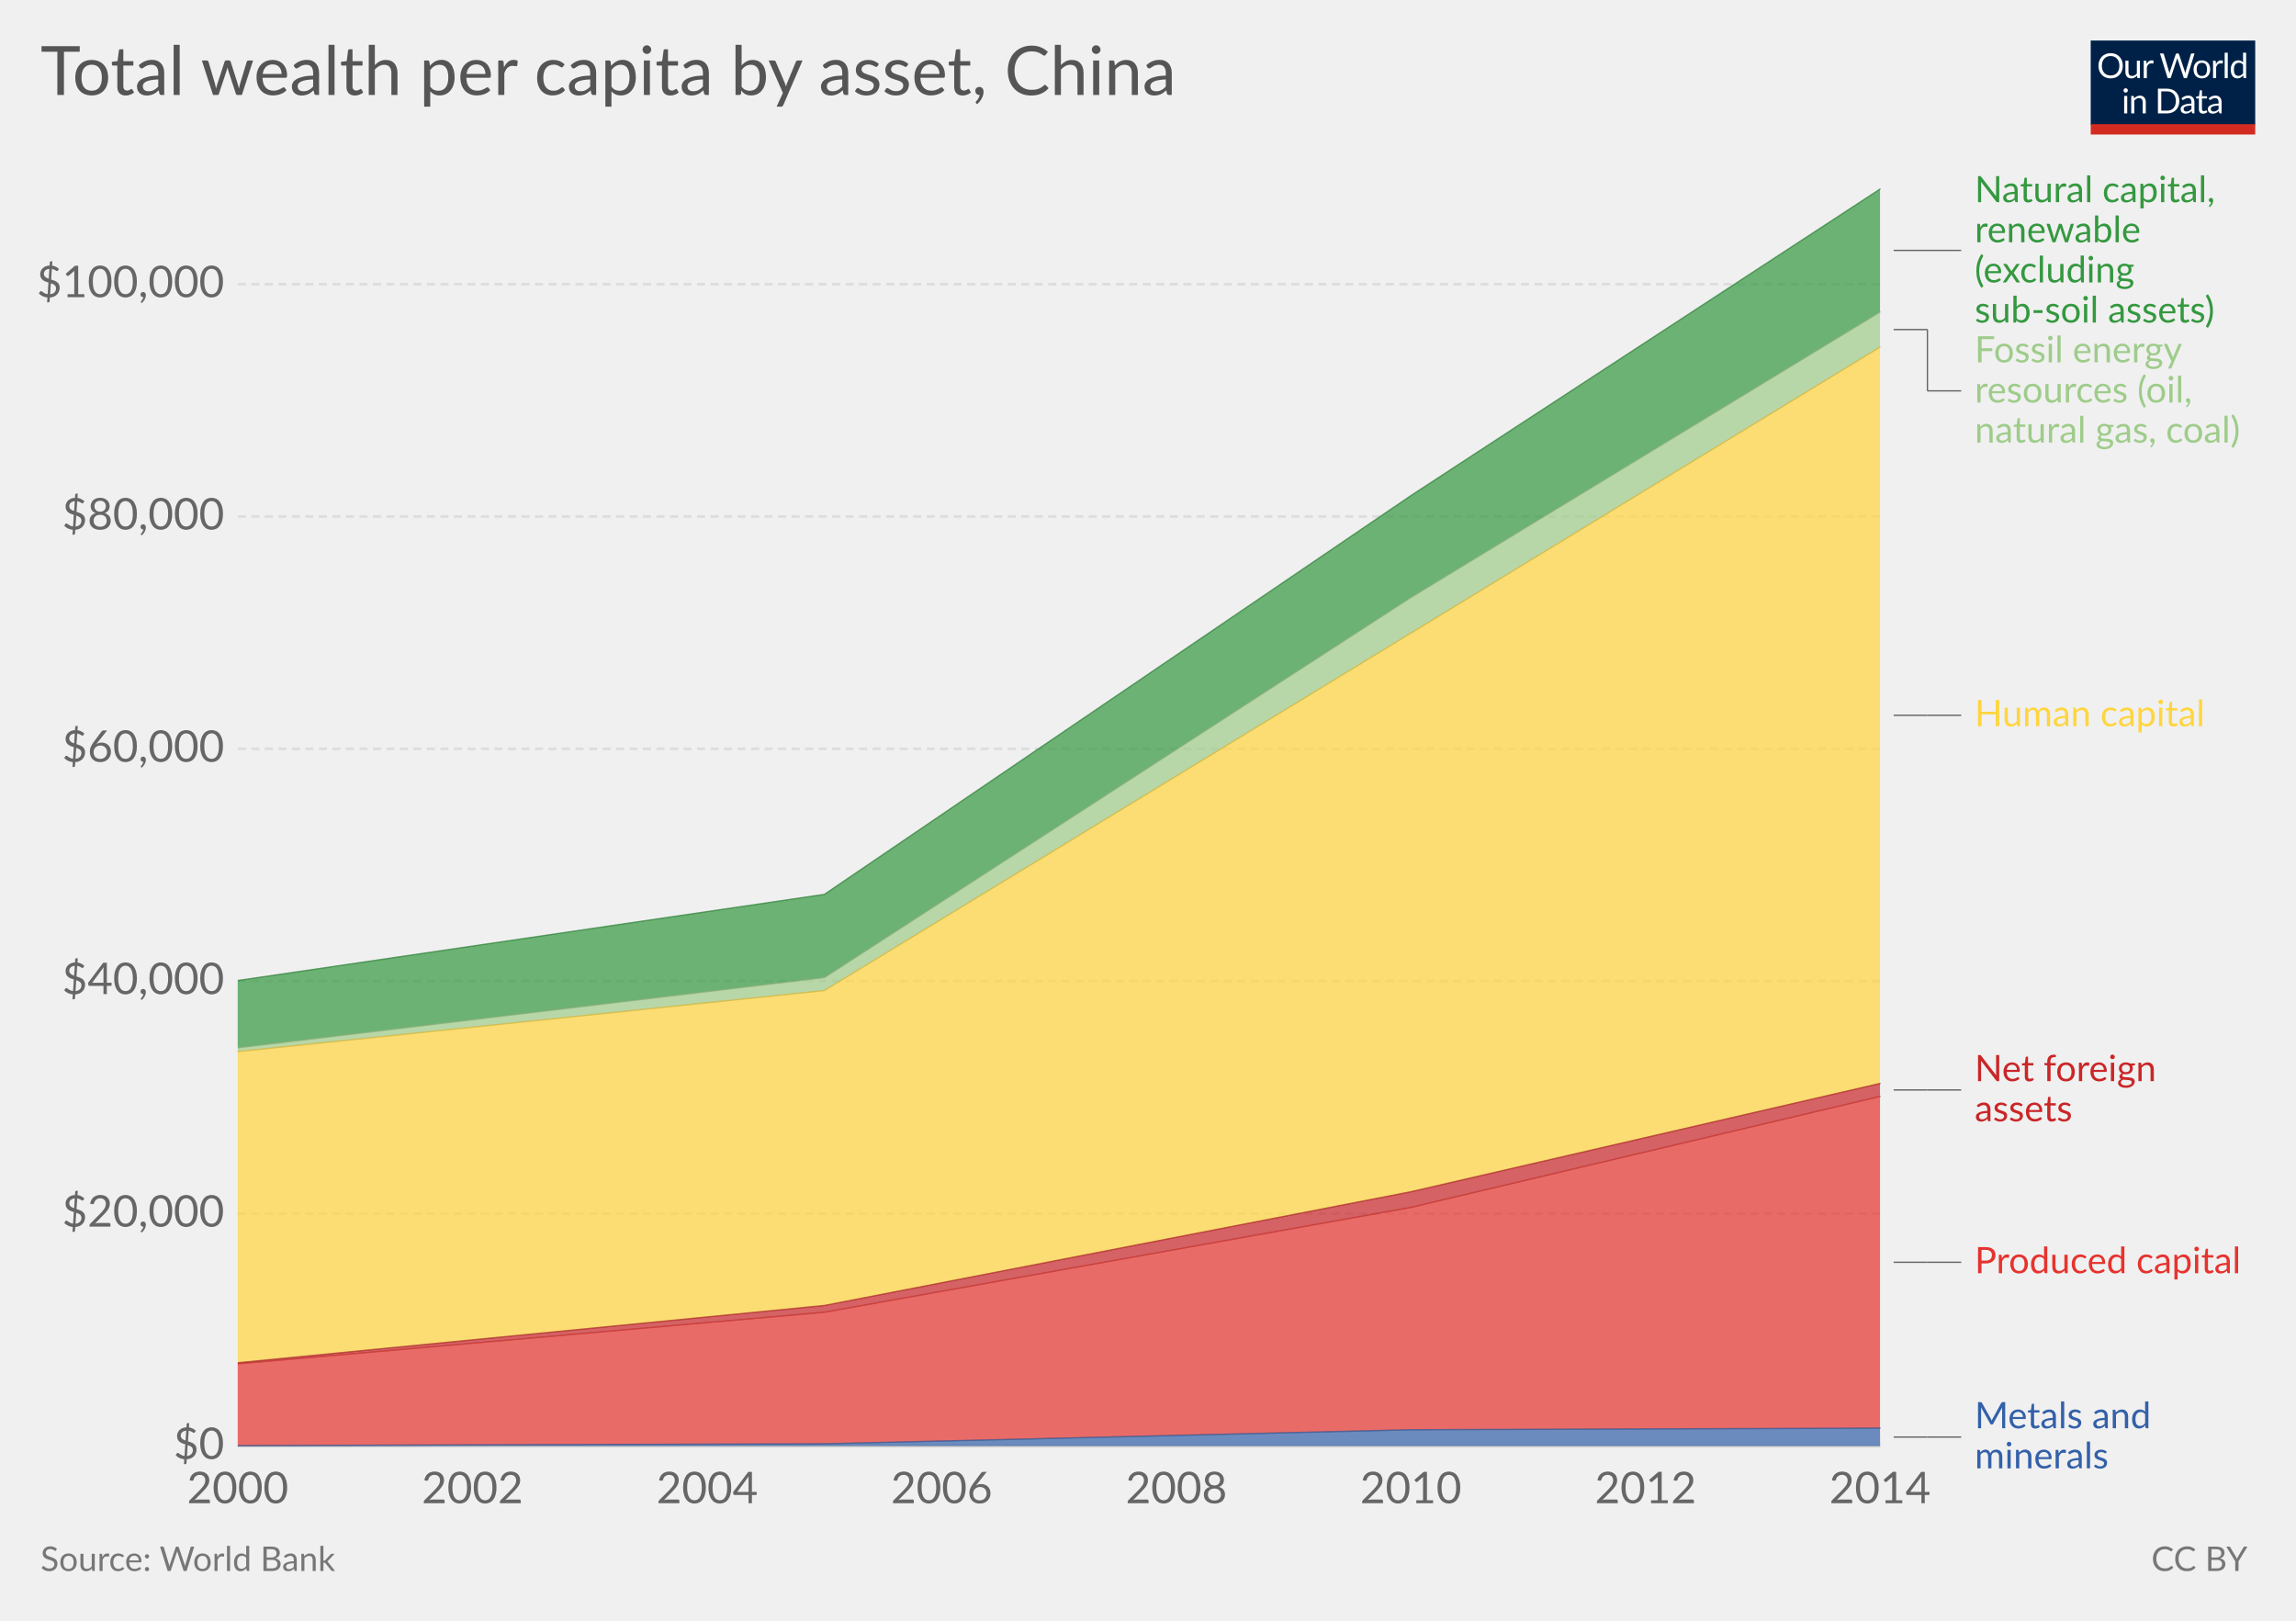
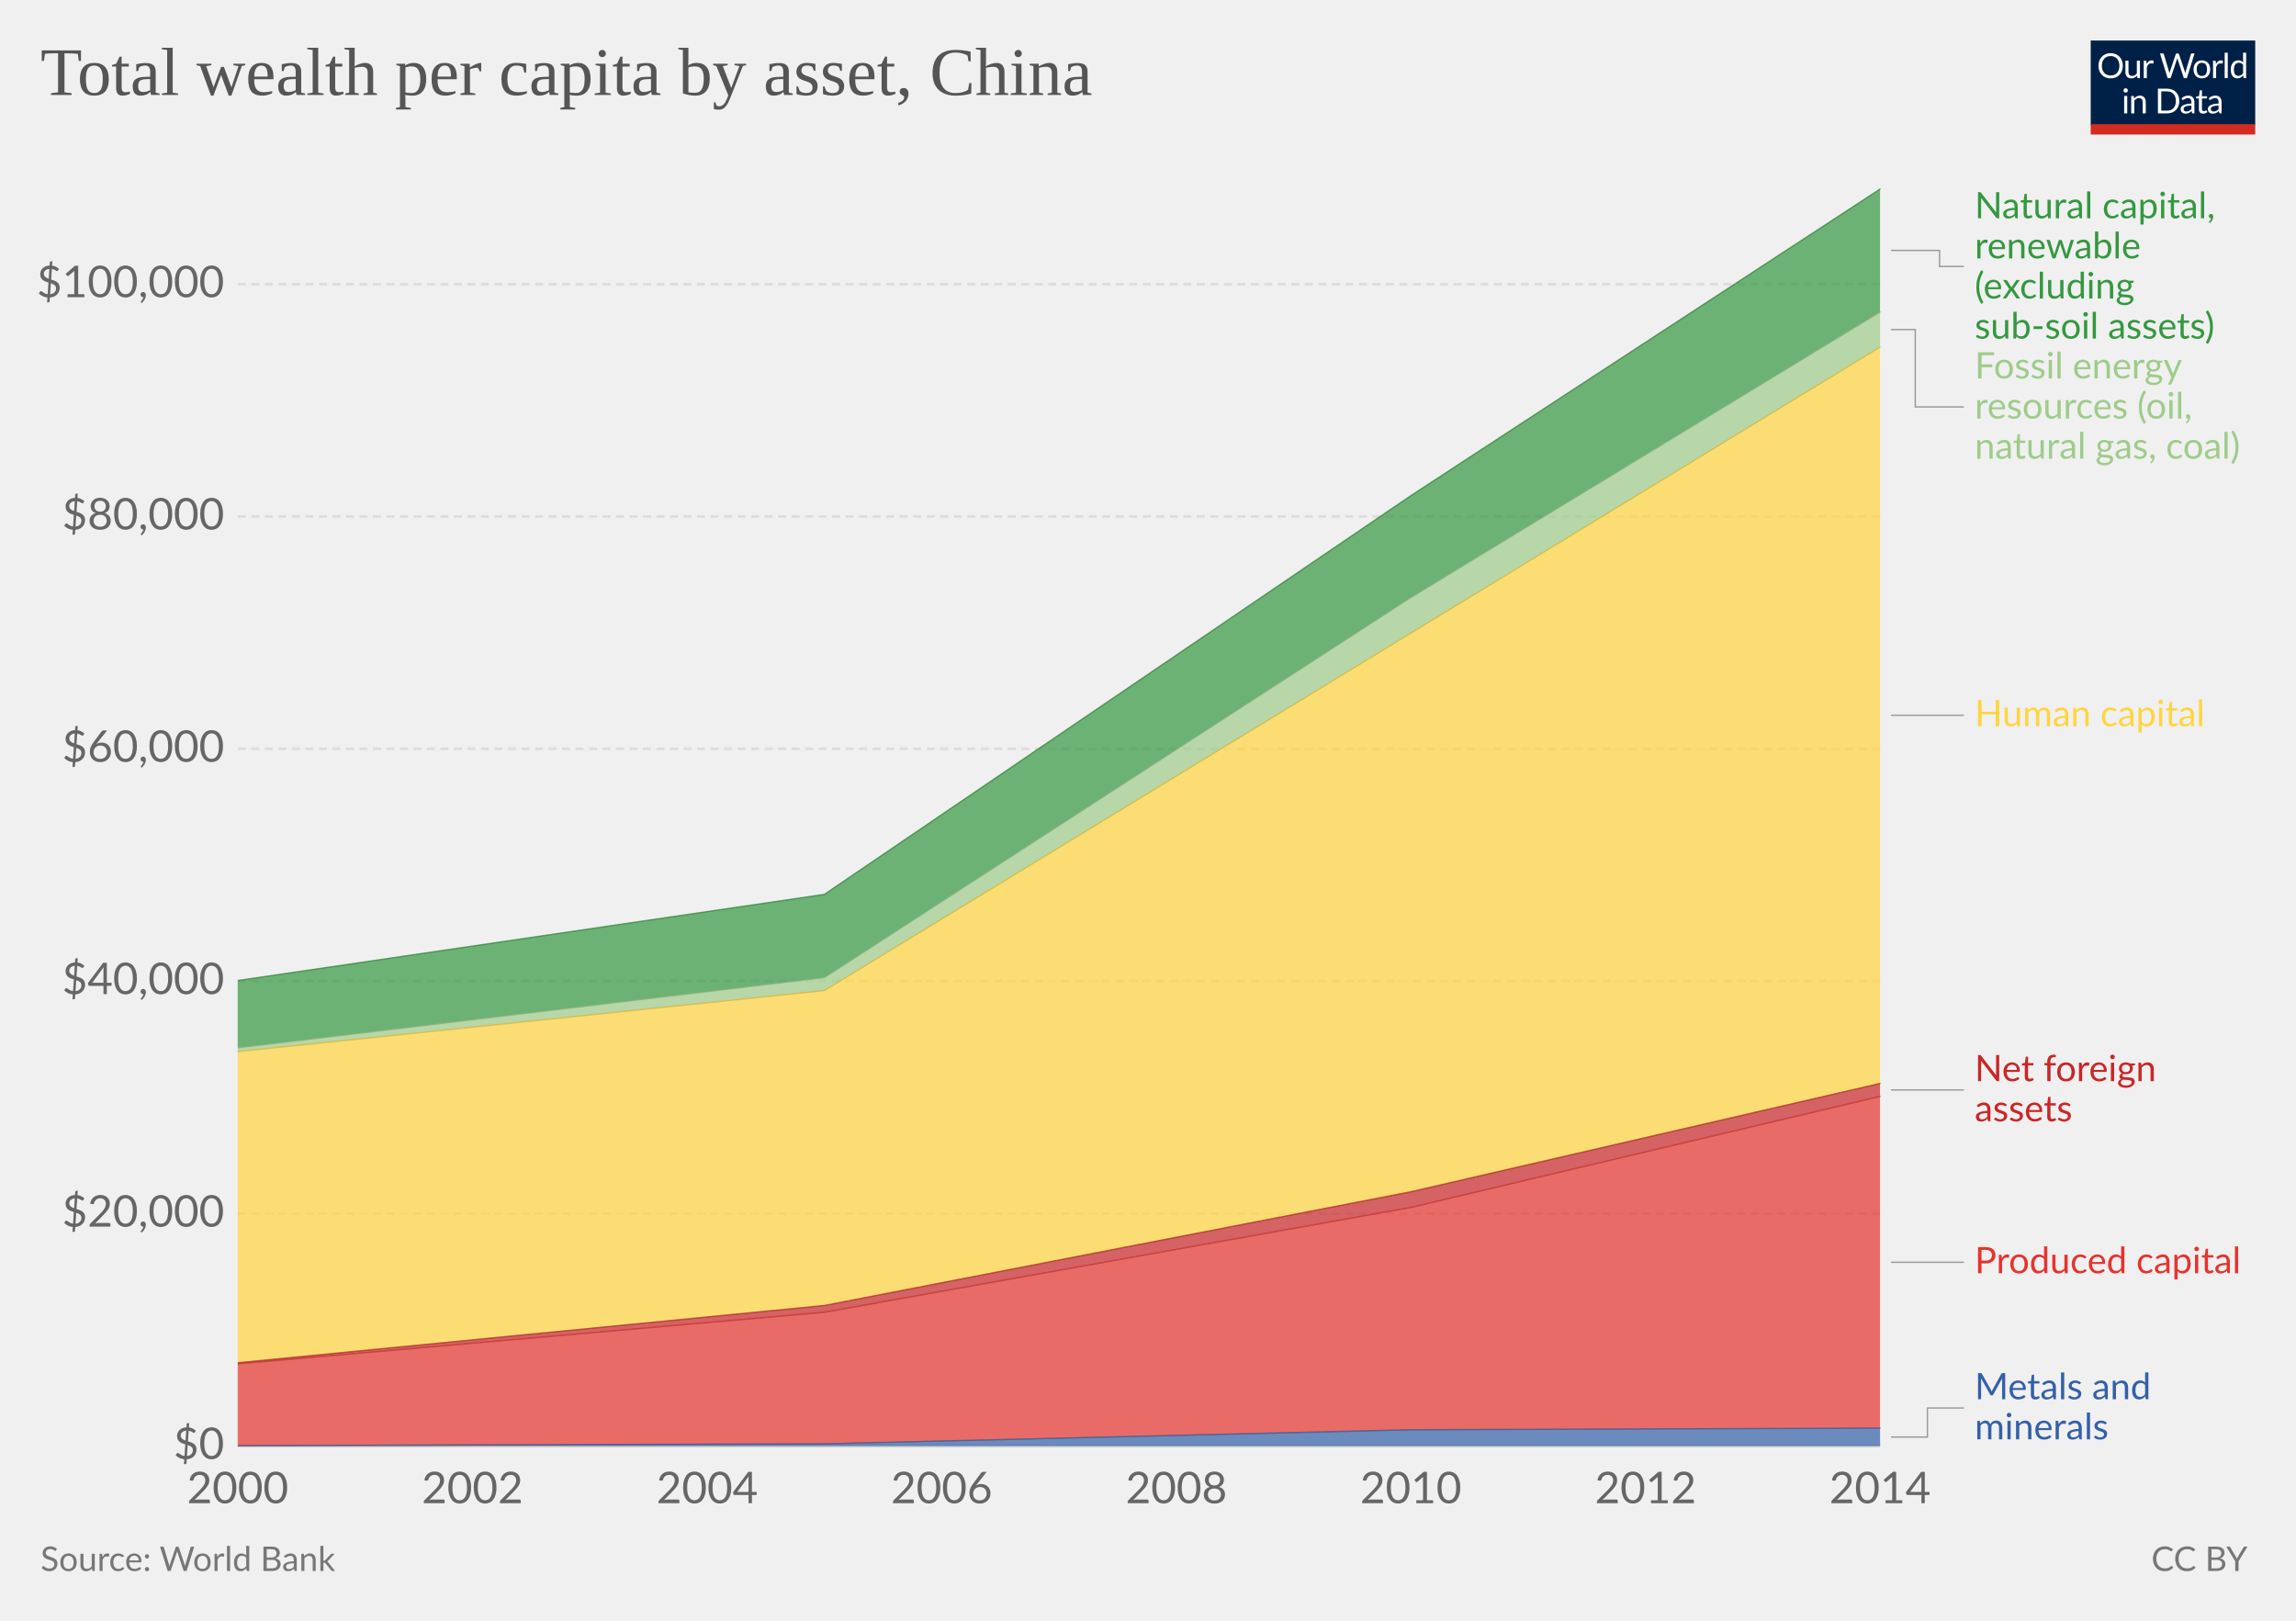
<svg xmlns="http://www.w3.org/2000/svg" version="1.1" style="font-family:Lato, 'Helvetica Neue', Helvetica, Arial, sans-serif;font-size:18px;background-color:white;text-rendering:optimizeLegibility;-webkit-font-smoothing:antialiased" width="850" height="600">
  <g class="HeaderView">
    <g transform="translate(774, 15) scale(0.29)">
      <svg width="210" height="120" viewBox="0 0 210 120" fill="none">
        <g clip-path="url(#clip0)">
          <path d="M0 0H210V107.89H0V0Z" fill="#002147" />
          <path d="M40.979 32.248C40.979 34.609 40.605 36.78 39.857 38.76C39.109 40.725 38.053 42.419 36.689 43.842C35.325 45.265 33.682 46.372 31.761 47.164C29.854 47.941 27.742 48.33 25.425 48.33C23.107 48.33 20.995 47.941 19.089 47.164C17.182 46.372 15.547 45.265 14.183 43.842C12.819 42.419 11.763 40.725 11.015 38.76C10.267 36.78 9.893 34.609 9.893 32.248C9.893 29.887 10.267 27.723 11.015 25.758C11.763 23.778 12.819 22.077 14.183 20.654C15.547 19.217 17.182 18.102 19.089 17.31C20.995 16.518 23.107 16.122 25.425 16.122C27.742 16.122 29.854 16.518 31.761 17.31C33.682 18.102 35.325 19.217 36.689 20.654C38.053 22.077 39.109 23.778 39.857 25.758C40.605 27.723 40.979 29.887 40.979 32.248ZM36.601 32.248C36.601 30.312 36.337 28.574 35.809 27.034C35.281 25.494 34.533 24.196 33.565 23.14C32.597 22.069 31.423 21.248 30.045 20.676C28.666 20.104 27.126 19.818 25.425 19.818C23.738 19.818 22.205 20.104 20.827 20.676C19.448 21.248 18.267 22.069 17.285 23.14C16.317 24.196 15.569 25.494 15.041 27.034C14.513 28.574 14.249 30.312 14.249 32.248C14.249 34.184 14.513 35.922 15.041 37.462C15.569 38.987 16.317 40.285 17.285 41.356C18.267 42.412 19.448 43.226 20.827 43.798C22.205 44.355 23.738 44.634 25.425 44.634C27.126 44.634 28.666 44.355 30.045 43.798C31.423 43.226 32.597 42.412 33.565 41.356C34.533 40.285 35.281 38.987 35.809 37.462C36.337 35.922 36.601 34.184 36.601 32.248ZM62.823 25.714V48H60.491C59.934 48 59.582 47.729 59.435 47.186L59.127 44.788C58.159 45.859 57.074 46.724 55.871 47.384C54.669 48.029 53.29 48.352 51.735 48.352C50.518 48.352 49.44 48.154 48.501 47.758C47.577 47.347 46.8 46.775 46.169 46.042C45.539 45.309 45.062 44.421 44.739 43.38C44.431 42.339 44.277 41.187 44.277 39.926V25.714H48.193V39.926C48.193 41.613 48.575 42.918 49.337 43.842C50.115 44.766 51.295 45.228 52.879 45.228C54.038 45.228 55.116 44.957 56.113 44.414C57.125 43.857 58.057 43.094 58.907 42.126V25.714H62.823ZM71.43 30.18C72.135 28.655 73 27.467 74.027 26.616C75.053 25.751 76.307 25.318 77.789 25.318C78.258 25.318 78.705 25.369 79.131 25.472C79.571 25.575 79.959 25.736 80.297 25.956L80.011 28.882C79.923 29.249 79.703 29.432 79.351 29.432C79.145 29.432 78.845 29.388 78.449 29.3C78.053 29.212 77.605 29.168 77.107 29.168C76.403 29.168 75.772 29.271 75.215 29.476C74.672 29.681 74.181 29.989 73.741 30.4C73.315 30.796 72.927 31.295 72.575 31.896C72.237 32.483 71.929 33.157 71.651 33.92V48H67.713V25.714H69.957C70.382 25.714 70.675 25.795 70.837 25.956C70.998 26.117 71.108 26.396 71.167 26.792L71.43 30.18ZM132.589 16.474L122.755 48H118.927L110.941 23.954C110.867 23.719 110.794 23.47 110.721 23.206C110.662 22.942 110.596 22.663 110.523 22.37C110.449 22.663 110.376 22.942 110.303 23.206C110.23 23.47 110.156 23.719 110.083 23.954L102.053 48H98.225L88.391 16.474H91.933C92.314 16.474 92.629 16.569 92.879 16.76C93.143 16.951 93.311 17.193 93.385 17.486L99.897 39.398C99.999 39.794 100.095 40.219 100.183 40.674C100.285 41.129 100.381 41.613 100.469 42.126C100.571 41.613 100.674 41.129 100.777 40.674C100.894 40.205 101.019 39.779 101.151 39.398L108.565 17.486C108.653 17.237 108.821 17.009 109.071 16.804C109.335 16.584 109.65 16.474 110.017 16.474H111.249C111.63 16.474 111.938 16.569 112.173 16.76C112.407 16.951 112.583 17.193 112.701 17.486L120.093 39.398C120.225 39.779 120.342 40.19 120.445 40.63C120.562 41.07 120.672 41.532 120.775 42.016C120.848 41.532 120.929 41.07 121.017 40.63C121.105 40.19 121.2 39.779 121.303 39.398L127.837 17.486C127.91 17.222 128.072 16.987 128.321 16.782C128.585 16.577 128.9 16.474 129.267 16.474H132.589ZM141.94 25.362C143.568 25.362 145.034 25.633 146.34 26.176C147.645 26.719 148.76 27.489 149.684 28.486C150.608 29.483 151.312 30.693 151.796 32.116C152.294 33.524 152.544 35.101 152.544 36.846C152.544 38.606 152.294 40.19 151.796 41.598C151.312 43.006 150.608 44.209 149.684 45.206C148.76 46.203 147.645 46.973 146.34 47.516C145.034 48.044 143.568 48.308 141.94 48.308C140.297 48.308 138.816 48.044 137.496 47.516C136.19 46.973 135.076 46.203 134.152 45.206C133.228 44.209 132.516 43.006 132.018 41.598C131.534 40.19 131.292 38.606 131.292 36.846C131.292 35.101 131.534 33.524 132.018 32.116C132.516 30.693 133.228 29.483 134.152 28.486C135.076 27.489 136.19 26.719 137.496 26.176C138.816 25.633 140.297 25.362 141.94 25.362ZM141.94 45.25C144.14 45.25 145.782 44.517 146.868 43.05C147.953 41.569 148.496 39.508 148.496 36.868C148.496 34.213 147.953 32.145 146.868 30.664C145.782 29.183 144.14 28.442 141.94 28.442C140.825 28.442 139.85 28.633 139.014 29.014C138.192 29.395 137.503 29.945 136.946 30.664C136.403 31.383 135.992 32.27 135.714 33.326C135.45 34.367 135.318 35.548 135.318 36.868C135.318 39.508 135.86 41.569 136.946 43.05C138.046 44.517 139.71 45.25 141.94 45.25ZM159.908 30.18C160.612 28.655 161.478 27.467 162.504 26.616C163.531 25.751 164.785 25.318 166.266 25.318C166.736 25.318 167.183 25.369 167.608 25.472C168.048 25.575 168.437 25.736 168.774 25.956L168.488 28.882C168.4 29.249 168.18 29.432 167.828 29.432C167.623 29.432 167.322 29.388 166.926 29.3C166.53 29.212 166.083 29.168 165.584 29.168C164.88 29.168 164.25 29.271 163.692 29.476C163.15 29.681 162.658 29.989 162.218 30.4C161.793 30.796 161.404 31.295 161.052 31.896C160.715 32.483 160.407 33.157 160.128 33.92V48H156.19V25.714H158.434C158.86 25.714 159.153 25.795 159.314 25.956C159.476 26.117 159.586 26.396 159.644 26.792L159.908 30.18ZM174.946 15.594V48H171.03V15.594H174.946ZM194.496 31.016C193.763 30.033 192.971 29.351 192.12 28.97C191.269 28.574 190.316 28.376 189.26 28.376C187.192 28.376 185.601 29.117 184.486 30.598C183.371 32.079 182.814 34.191 182.814 36.934C182.814 38.386 182.939 39.633 183.188 40.674C183.437 41.701 183.804 42.551 184.288 43.226C184.772 43.886 185.366 44.37 186.07 44.678C186.774 44.986 187.573 45.14 188.468 45.14C189.759 45.14 190.881 44.847 191.834 44.26C192.802 43.673 193.689 42.845 194.496 41.774V31.016ZM198.412 15.594V48H196.08C195.523 48 195.171 47.729 195.024 47.186L194.672 44.48C193.719 45.624 192.633 46.548 191.416 47.252C190.199 47.956 188.791 48.308 187.192 48.308C185.916 48.308 184.757 48.066 183.716 47.582C182.675 47.083 181.787 46.357 181.054 45.404C180.321 44.451 179.756 43.263 179.36 41.84C178.964 40.417 178.766 38.782 178.766 36.934C178.766 35.291 178.986 33.766 179.426 32.358C179.866 30.935 180.497 29.703 181.318 28.662C182.139 27.621 183.144 26.807 184.332 26.22C185.535 25.619 186.884 25.318 188.38 25.318C189.744 25.318 190.91 25.553 191.878 26.022C192.861 26.477 193.733 27.115 194.496 27.936V15.594H198.412ZM46.614 70.714V93H42.698V70.714H46.614ZM47.45 63.718C47.45 64.099 47.369 64.459 47.208 64.796C47.061 65.119 46.856 65.412 46.592 65.676C46.343 65.925 46.042 66.123 45.69 66.27C45.352 66.417 44.993 66.49 44.612 66.49C44.23 66.49 43.871 66.417 43.534 66.27C43.211 66.123 42.925 65.925 42.676 65.676C42.426 65.412 42.228 65.119 42.082 64.796C41.935 64.459 41.862 64.099 41.862 63.718C41.862 63.337 41.935 62.977 42.082 62.64C42.228 62.288 42.426 61.987 42.676 61.738C42.925 61.474 43.211 61.269 43.534 61.122C43.871 60.975 44.23 60.902 44.612 60.902C44.993 60.902 45.352 60.975 45.69 61.122C46.042 61.269 46.343 61.474 46.592 61.738C46.856 61.987 47.061 62.288 47.208 62.64C47.369 62.977 47.45 63.337 47.45 63.718ZM55.424 73.948C55.908 73.405 56.422 72.914 56.964 72.474C57.507 72.034 58.079 71.66 58.68 71.352C59.296 71.029 59.941 70.787 60.616 70.626C61.306 70.45 62.046 70.362 62.838 70.362C64.055 70.362 65.126 70.567 66.05 70.978C66.989 71.374 67.766 71.946 68.382 72.694C69.013 73.427 69.49 74.315 69.812 75.356C70.135 76.397 70.296 77.549 70.296 78.81V93H66.358V78.81C66.358 77.123 65.969 75.818 65.192 74.894C64.43 73.955 63.264 73.486 61.694 73.486C60.535 73.486 59.45 73.765 58.438 74.322C57.441 74.879 56.517 75.635 55.666 76.588V93H51.728V70.714H54.082C54.639 70.714 54.984 70.985 55.116 71.528L55.424 73.948ZM113.129 77.248C113.129 79.609 112.755 81.758 112.007 83.694C111.259 85.63 110.203 87.287 108.839 88.666C107.475 90.045 105.832 91.115 103.911 91.878C102.004 92.626 99.892 93 97.575 93H85.805V61.474H97.575C99.892 61.474 102.004 61.855 103.911 62.618C105.832 63.366 107.475 64.437 108.839 65.83C110.203 67.209 111.259 68.866 112.007 70.802C112.755 72.738 113.129 74.887 113.129 77.248ZM108.751 77.248C108.751 75.312 108.487 73.581 107.959 72.056C107.431 70.531 106.683 69.24 105.715 68.184C104.747 67.128 103.574 66.321 102.195 65.764C100.816 65.207 99.276 64.928 97.575 64.928H90.073V89.546H97.575C99.276 89.546 100.816 89.267 102.195 88.71C103.574 88.153 104.747 87.353 105.715 86.312C106.683 85.256 107.431 83.965 107.959 82.44C108.487 80.915 108.751 79.184 108.751 77.248ZM128.553 82.968C126.749 83.027 125.209 83.173 123.933 83.408C122.672 83.628 121.638 83.921 120.831 84.288C120.039 84.655 119.46 85.087 119.093 85.586C118.741 86.085 118.565 86.642 118.565 87.258C118.565 87.845 118.661 88.351 118.851 88.776C119.042 89.201 119.299 89.553 119.621 89.832C119.959 90.096 120.347 90.294 120.787 90.426C121.242 90.543 121.726 90.602 122.239 90.602C122.929 90.602 123.559 90.536 124.131 90.404C124.703 90.257 125.239 90.052 125.737 89.788C126.251 89.524 126.735 89.209 127.189 88.842C127.659 88.475 128.113 88.057 128.553 87.588V82.968ZM115.903 73.86C117.135 72.672 118.463 71.785 119.885 71.198C121.308 70.611 122.885 70.318 124.615 70.318C125.862 70.318 126.969 70.523 127.937 70.934C128.905 71.345 129.719 71.917 130.379 72.65C131.039 73.383 131.538 74.271 131.875 75.312C132.213 76.353 132.381 77.497 132.381 78.744V93H130.643C130.262 93 129.969 92.941 129.763 92.824C129.558 92.692 129.397 92.443 129.279 92.076L128.839 89.964C128.253 90.507 127.681 90.991 127.123 91.416C126.566 91.827 125.979 92.179 125.363 92.472C124.747 92.751 124.087 92.963 123.383 93.11C122.694 93.271 121.924 93.352 121.073 93.352C120.208 93.352 119.394 93.235 118.631 93C117.869 92.751 117.201 92.384 116.629 91.9C116.072 91.416 115.625 90.807 115.287 90.074C114.965 89.326 114.803 88.446 114.803 87.434C114.803 86.554 115.045 85.711 115.529 84.904C116.013 84.083 116.798 83.357 117.883 82.726C118.969 82.095 120.384 81.582 122.129 81.186C123.875 80.775 126.016 80.541 128.553 80.482V78.744C128.553 77.013 128.179 75.708 127.431 74.828C126.683 73.933 125.591 73.486 124.153 73.486C123.185 73.486 122.371 73.611 121.711 73.86C121.066 74.095 120.501 74.366 120.017 74.674C119.548 74.967 119.137 75.239 118.785 75.488C118.448 75.723 118.111 75.84 117.773 75.84C117.509 75.84 117.282 75.774 117.091 75.642C116.901 75.495 116.739 75.319 116.607 75.114L115.903 73.86ZM143.568 93.352C141.808 93.352 140.451 92.861 139.498 91.878C138.559 90.895 138.09 89.48 138.09 87.632V73.992H135.406C135.171 73.992 134.973 73.926 134.812 73.794C134.65 73.647 134.57 73.427 134.57 73.134V71.572L138.222 71.11L139.124 64.224C139.168 64.004 139.263 63.828 139.41 63.696C139.571 63.549 139.776 63.476 140.026 63.476H142.006V71.154H148.452V73.992H142.006V87.368C142.006 88.307 142.233 89.003 142.688 89.458C143.142 89.913 143.729 90.14 144.448 90.14C144.858 90.14 145.21 90.089 145.504 89.986C145.812 89.869 146.076 89.744 146.296 89.612C146.516 89.48 146.699 89.363 146.846 89.26C147.007 89.143 147.146 89.084 147.264 89.084C147.469 89.084 147.652 89.209 147.814 89.458L148.958 91.328C148.283 91.959 147.469 92.457 146.516 92.824C145.562 93.176 144.58 93.352 143.568 93.352ZM163.253 82.968C161.449 83.027 159.909 83.173 158.633 83.408C157.372 83.628 156.338 83.921 155.531 84.288C154.739 84.655 154.16 85.087 153.793 85.586C153.441 86.085 153.265 86.642 153.265 87.258C153.265 87.845 153.36 88.351 153.551 88.776C153.742 89.201 153.998 89.553 154.321 89.832C154.658 90.096 155.047 90.294 155.487 90.426C155.942 90.543 156.426 90.602 156.939 90.602C157.628 90.602 158.259 90.536 158.831 90.404C159.403 90.257 159.938 90.052 160.437 89.788C160.95 89.524 161.434 89.209 161.889 88.842C162.358 88.475 162.813 88.057 163.253 87.588V82.968ZM150.603 73.86C151.835 72.672 153.162 71.785 154.585 71.198C156.008 70.611 157.584 70.318 159.315 70.318C160.562 70.318 161.669 70.523 162.637 70.934C163.605 71.345 164.419 71.917 165.079 72.65C165.739 73.383 166.238 74.271 166.575 75.312C166.912 76.353 167.081 77.497 167.081 78.744V93H165.343C164.962 93 164.668 92.941 164.463 92.824C164.258 92.692 164.096 92.443 163.979 92.076L163.539 89.964C162.952 90.507 162.38 90.991 161.823 91.416C161.266 91.827 160.679 92.179 160.063 92.472C159.447 92.751 158.787 92.963 158.083 93.11C157.394 93.271 156.624 93.352 155.773 93.352C154.908 93.352 154.094 93.235 153.331 93C152.568 92.751 151.901 92.384 151.329 91.9C150.772 91.416 150.324 90.807 149.987 90.074C149.664 89.326 149.503 88.446 149.503 87.434C149.503 86.554 149.745 85.711 150.229 84.904C150.713 84.083 151.498 83.357 152.583 82.726C153.668 82.095 155.084 81.582 156.829 81.186C158.574 80.775 160.716 80.541 163.253 80.482V78.744C163.253 77.013 162.879 75.708 162.131 74.828C161.383 73.933 160.29 73.486 158.853 73.486C157.885 73.486 157.071 73.611 156.411 73.86C155.766 74.095 155.201 74.366 154.717 74.674C154.248 74.967 153.837 75.239 153.485 75.488C153.148 75.723 152.81 75.84 152.473 75.84C152.209 75.84 151.982 75.774 151.791 75.642C151.6 75.495 151.439 75.319 151.307 75.114L150.603 73.86Z" fill="white" />
          <rect y="106.789" width="210" height="13.211" fill="#D42B21" />
        </g>
        <defs>
          <clipPath id="clip0">
            <rect width="210" height="120" fill="white" />
          </clipPath>
        </defs>
      </svg>
    </g>
-     <a href="https://ourworldindata.org/grapher/total-wealth-per-capita-by-asset" target="_blank">
+     <a href="https://ourworldindata.org/grapher/total-wealth-per-capita-by-asset" style="font-family:&quot;Playfair Display&quot;, Georgia, &quot;Times New Roman&quot;, serif" target="_blank">
      <text font-size="25.20" x="15.0" y="35.2" fill="#555">
        <tspan x="15" y="35.16">Total wealth per capita by asset, China</tspan>
      </text>
    </a>
  </g>
  <g class="StackedArea">
    <defs>
-       <clipPath id="boundsClip-17">
+       <clipPath id="boundsClip-29">
        <rect x="88.04" y="0" width="820" height="973" />
      </clipPath>
    </defs>
    <g class="AxisBoxView">
      <g class="HorizontalAxis">
        <text x="88" y="556.5" fill="#666" text-anchor="middle" font-size="16.2">2000</text>
        <text x="174.9" y="556.5" fill="#666" text-anchor="middle" font-size="16.2">2002</text>
        <text x="261.8" y="556.5" fill="#666" text-anchor="middle" font-size="16.2">2004</text>
        <text x="348.6" y="556.5" fill="#666" text-anchor="middle" font-size="16.2">2006</text>
        <text x="435.5" y="556.5" fill="#666" text-anchor="middle" font-size="16.2">2008</text>
        <text x="522.3" y="556.5" fill="#666" text-anchor="middle" font-size="16.2">2010</text>
        <text x="609.2" y="556.5" fill="#666" text-anchor="middle" font-size="16.2">2012</text>
        <text x="696" y="556.5" fill="#666" text-anchor="middle" font-size="16.2">2014</text>
      </g>
      <g class="VerticalAxis">
        <text x="83.04" y="535.3" fill="#666" dominant-baseline="middle" text-anchor="end" font-size="16.2">$0</text>
        <text x="83.04" y="449.3" fill="#666" dominant-baseline="middle" text-anchor="end" font-size="16.2">$20,000</text>
        <text x="83.04" y="363.2" fill="#666" dominant-baseline="middle" text-anchor="end" font-size="16.2">$40,000</text>
        <text x="83.04" y="277.2" fill="#666" dominant-baseline="middle" text-anchor="end" font-size="16.2">$60,000</text>
        <text x="83.04" y="191.2" fill="#666" dominant-baseline="middle" text-anchor="end" font-size="16.2">$80,000</text>
        <text x="83.04" y="105.2" fill="#666" dominant-baseline="middle" text-anchor="end" font-size="16.2">$100,000</text>
      </g>
      <g class="AxisGridLines">
        <line x1="88.04" y1="535.3" x2="696.05" y2="535.3" stroke="#ccc" />
        <line x1="88.04" y1="449.3" x2="696.05" y2="449.3" stroke="#ddd" stroke-dasharray="3,2" />
        <line x1="88.04" y1="363.2" x2="696.05" y2="363.2" stroke="#ddd" stroke-dasharray="3,2" />
        <line x1="88.04" y1="277.2" x2="696.05" y2="277.2" stroke="#ddd" stroke-dasharray="3,2" />
        <line x1="88.04" y1="191.2" x2="696.05" y2="191.2" stroke="#ddd" stroke-dasharray="3,2" />
        <line x1="88.04" y1="105.2" x2="696.05" y2="105.2" stroke="#ddd" stroke-dasharray="3,2" />
      </g>
    </g>
-     <g clip-path="url(#boundsClip-17)">
-       <g class="HeightedLegend">
+     <g clip-path="url(#boundsClip-29)">
+       <g class="HeightedLegend" style="cursor:default">
        <g class="legendMark">
          <g class="indicator">
-             <line x1="701.05" y1="92.7" x2="723.55" y2="92.7" stroke="#666" stroke-width="0.5" />
-             <line x1="723.55" y1="92.7" x2="723.55" y2="92.7" stroke="#666" stroke-width="0.5" />
-             <line x1="723.55" y1="92.7" x2="726.05" y2="92.7" stroke="#666" stroke-width="0.5" />
+             <path d="M700.05,92.7 H718.05 V98.65 H727.05" stroke="#999" stroke-width="0.5" fill="none" />
          </g>
-           <rect x="696.05" y="64.05" width="128.96" height="57.3" fill="#fff" opacity="0" />
-           <text font-size="13.50" x="731.0" y="74.9" fill="#34983f">
-             <tspan x="731.05" y="74.85">Natural capital,</tspan>
-             <tspan x="731.05" y="89.7">renewable</tspan>
-             <tspan x="731.05" y="104.55">(excluding</tspan>
-             <tspan x="731.05" y="119.4">sub-soil assets)</tspan>
+           <rect x="696.05" y="70" width="128.96" height="57.3" fill="#fff" opacity="0" />
+           <text font-size="13.50" x="731.0" y="80.8" fill="#34983f">
+             <tspan x="731.05" y="80.8">Natural capital,</tspan>
+             <tspan x="731.05" y="95.65">renewable</tspan>
+             <tspan x="731.05" y="110.5">(excluding</tspan>
+             <tspan x="731.05" y="125.35">sub-soil assets)</tspan>
          </text>
        </g>
        <g class="legendMark">
          <g class="indicator">
-             <line x1="701.05" y1="122" x2="713.55" y2="122" stroke="#666" stroke-width="0.5" />
-             <line x1="713.55" y1="122" x2="713.55" y2="144.7" stroke="#666" stroke-width="0.5" />
-             <line x1="713.55" y1="144.7" x2="726.05" y2="144.7" stroke="#666" stroke-width="0.5" />
+             <path d="M700.05,122 H709.05 V150.65 H727.05" stroke="#999" stroke-width="0.5" fill="none" />
          </g>
-           <rect x="696.05" y="123.35" width="138.95" height="42.7" fill="#fff" opacity="0" />
-           <text font-size="13.50" x="731.0" y="134.2" fill="#9ecc8a">
-             <tspan x="731.05" y="134.15">Fossil energy</tspan>
-             <tspan x="731.05" y="149">resources (oil,</tspan>
-             <tspan x="731.05" y="163.85">natural gas, coal)</tspan>
+           <rect x="696.05" y="129.3" width="138.95" height="42.7" fill="#fff" opacity="0" />
+           <text font-size="13.50" x="731.0" y="140.1" fill="#9ecc8a">
+             <tspan x="731.05" y="140.1">Fossil energy</tspan>
+             <tspan x="731.05" y="154.95">resources (oil,</tspan>
+             <tspan x="731.05" y="169.8">natural gas, coal)</tspan>
          </text>
        </g>
        <g class="legendMark">
          <g class="indicator">
-             <line x1="701.05" y1="264.8" x2="713.55" y2="264.8" stroke="#666" stroke-width="0.5" />
-             <line x1="713.55" y1="264.8" x2="713.55" y2="264.8" stroke="#666" stroke-width="0.5" />
-             <line x1="713.55" y1="264.8" x2="726.05" y2="264.8" stroke="#666" stroke-width="0.5" />
+             <path d="M700.05,264.8 H713.55 V264.8 H727.05" stroke="#999" stroke-width="0.5" fill="none" />
          </g>
          <rect x="696.05" y="258.05" width="121.535" height="13.5" fill="#fff" opacity="0" />
          <text font-size="13.50" x="731.0" y="268.9" fill="#ffd53e">
            <tspan x="731.05" y="268.85">Human capital</tspan>
          </text>
        </g>
        <g class="legendMark">
          <g class="indicator">
-             <line x1="701.05" y1="403.5" x2="713.55" y2="403.5" stroke="#666" stroke-width="0.5" />
-             <line x1="713.55" y1="403.5" x2="713.55" y2="403.5" stroke="#666" stroke-width="0.5" />
-             <line x1="713.55" y1="403.5" x2="726.05" y2="403.5" stroke="#666" stroke-width="0.5" />
+             <path d="M700.05,403.5 H713.55 V403.5 H727.05" stroke="#999" stroke-width="0.5" fill="none" />
          </g>
          <rect x="696.05" y="389.45" width="101.285" height="28.1" fill="#fff" opacity="0" />
          <text font-size="13.50" x="731.0" y="400.3" fill="#ca2628">
            <tspan x="731.05" y="400.25">Net foreign</tspan>
            <tspan x="731.05" y="415.1">assets</tspan>
          </text>
        </g>
        <g class="legendMark">
          <g class="indicator">
-             <line x1="701.05" y1="467.3" x2="713.55" y2="467.3" stroke="#666" stroke-width="0.5" />
-             <line x1="713.55" y1="467.3" x2="713.55" y2="467.3" stroke="#666" stroke-width="0.5" />
-             <line x1="713.55" y1="467.3" x2="726.05" y2="467.3" stroke="#666" stroke-width="0.5" />
+             <path d="M700.05,467.3 H713.55 V467.3 H727.05" stroke="#999" stroke-width="0.5" fill="none" />
          </g>
          <rect x="696.05" y="460.55" width="135.98" height="13.5" fill="#fff" opacity="0" />
          <text font-size="13.50" x="731.0" y="471.4" fill="#e6332e">
            <tspan x="731.05" y="471.35">Produced capital</tspan>
          </text>
        </g>
        <g class="legendMark">
          <g class="indicator">
-             <line x1="701.05" y1="532" x2="713.55" y2="532" stroke="#666" stroke-width="0.5" />
-             <line x1="713.55" y1="532" x2="713.55" y2="532" stroke="#666" stroke-width="0.5" />
-             <line x1="713.55" y1="532" x2="726.05" y2="532" stroke="#666" stroke-width="0.5" />
+             <path d="M700.05,532 H713.55 V521.25 H727.05" stroke="#999" stroke-width="0.5" fill="none" />
          </g>
-           <rect x="696.05" y="517.95" width="101.285" height="28.1" fill="#fff" opacity="0" />
-           <text font-size="13.50" x="731.0" y="528.8" fill="#3360a9">
-             <tspan x="731.05" y="528.75">Metals and</tspan>
-             <tspan x="731.05" y="543.6">minerals</tspan>
+           <rect x="696.05" y="507.2" width="101.285" height="28.1" fill="#fff" opacity="0" />
+           <text font-size="13.50" x="731.0" y="518.0" fill="#3360a9">
+             <tspan x="731.05" y="518">Metals and</tspan>
+             <tspan x="731.05" y="532.85">minerals</tspan>
          </text>
        </g>
      </g>
      <g class="Areas">
        <rect x="88.04" y="70" width="608.01" height="465.3" opacity="0" fill="rgba(255,255,255,0)" />
        <path class="China_5-area" stroke-linecap="round" d="M88 535.2L305.2 534.5L522.3 529.3L696 528.7L696.05 535.3L88.04 535.3" fill="#3360a9" fill-opacity="0.7" />
        <path class="China_4-area" stroke-linecap="round" d="M88 504.9L305.2 485.8L522.3 447L696 405.9L696 528.7L522.3 529.3L305.2 534.5L88 535.2" fill="#e6332e" fill-opacity="0.7" />
        <path class="China_3-area" stroke-linecap="round" d="M88 504.5L305.2 483.3L522.3 441.2L696 401.1L696 405.9L522.3 447L305.2 485.8L88 504.9" fill="#ca2628" fill-opacity="0.7" />
        <path class="China_2-area" stroke-linecap="round" d="M88 389.3L305.2 366.7L522.3 234.4L696 128.5L696 401.1L522.3 441.2L305.2 483.3L88 504.5" fill="#ffd53e" fill-opacity="0.7" />
        <path class="China_1-area" stroke-linecap="round" d="M88 387.9L305.2 361.9L522.3 221.2L696 115.5L696 128.5L522.3 234.4L305.2 366.7L88 389.3" fill="#9ecc8a" fill-opacity="0.7" />
        <path class="China_0-area" stroke-linecap="round" d="M88 363L305.2 331.1L522.3 183.5L696 70L696 115.5L522.3 221.2L305.2 361.9L88 387.9" fill="#34983f" fill-opacity="0.7" />
        <path class="China_5-border" stroke-linecap="round" d="M88 535.2L305.2 534.5L522.3 529.3L696 528.7" stroke="rgb(43, 80, 141)" stroke-opacity="0.7" stroke-width="0.5" fill="none" />
        <path class="China_4-border" stroke-linecap="round" d="M88 504.9L305.2 485.8L522.3 447L696 405.9" stroke="rgb(192, 43, 38)" stroke-opacity="0.7" stroke-width="0.5" fill="none" />
        <path class="China_3-border" stroke-linecap="round" d="M88 504.5L305.2 483.3L522.3 441.2L696 401.1" stroke="rgb(169, 32, 33)" stroke-opacity="0.7" stroke-width="0.5" fill="none" />
        <path class="China_2-border" stroke-linecap="round" d="M88 389.3L305.2 366.7L522.3 234.4L696 128.5" stroke="rgb(213, 178, 52)" stroke-opacity="0.7" stroke-width="0.5" fill="none" />
        <path class="China_1-border" stroke-linecap="round" d="M88 387.9L305.2 361.9L522.3 221.2L696 115.5" stroke="rgb(132, 171, 115)" stroke-opacity="0.7" stroke-width="0.5" fill="none" />
        <path class="China_0-border" stroke-linecap="round" d="M88 363L305.2 331.1L522.3 183.5L696 70" stroke="rgb(44, 127, 53)" stroke-opacity="0.7" stroke-width="0.5" fill="none" />
      </g>
    </g>
  </g>
  <g class="SourcesFooter" style="fill:#777">
    <g class="clickable" style="fill:#777">
      <text font-size="12.60" x="15.0" y="581.6">
        <tspan x="15" y="581.58">Source: World Bank</tspan>
      </text>
    </g>
    <text font-size="12.60" x="796.4" y="581.6">
      <tspan x="796.444" y="581.58">
        <a style="fill: #777;" class="cclogo" href="http://creativecommons.org/licenses/by/4.0/deed.en_US" target="_blank">CC BY</a>
      </tspan>
    </text>
  </g>
</svg>
